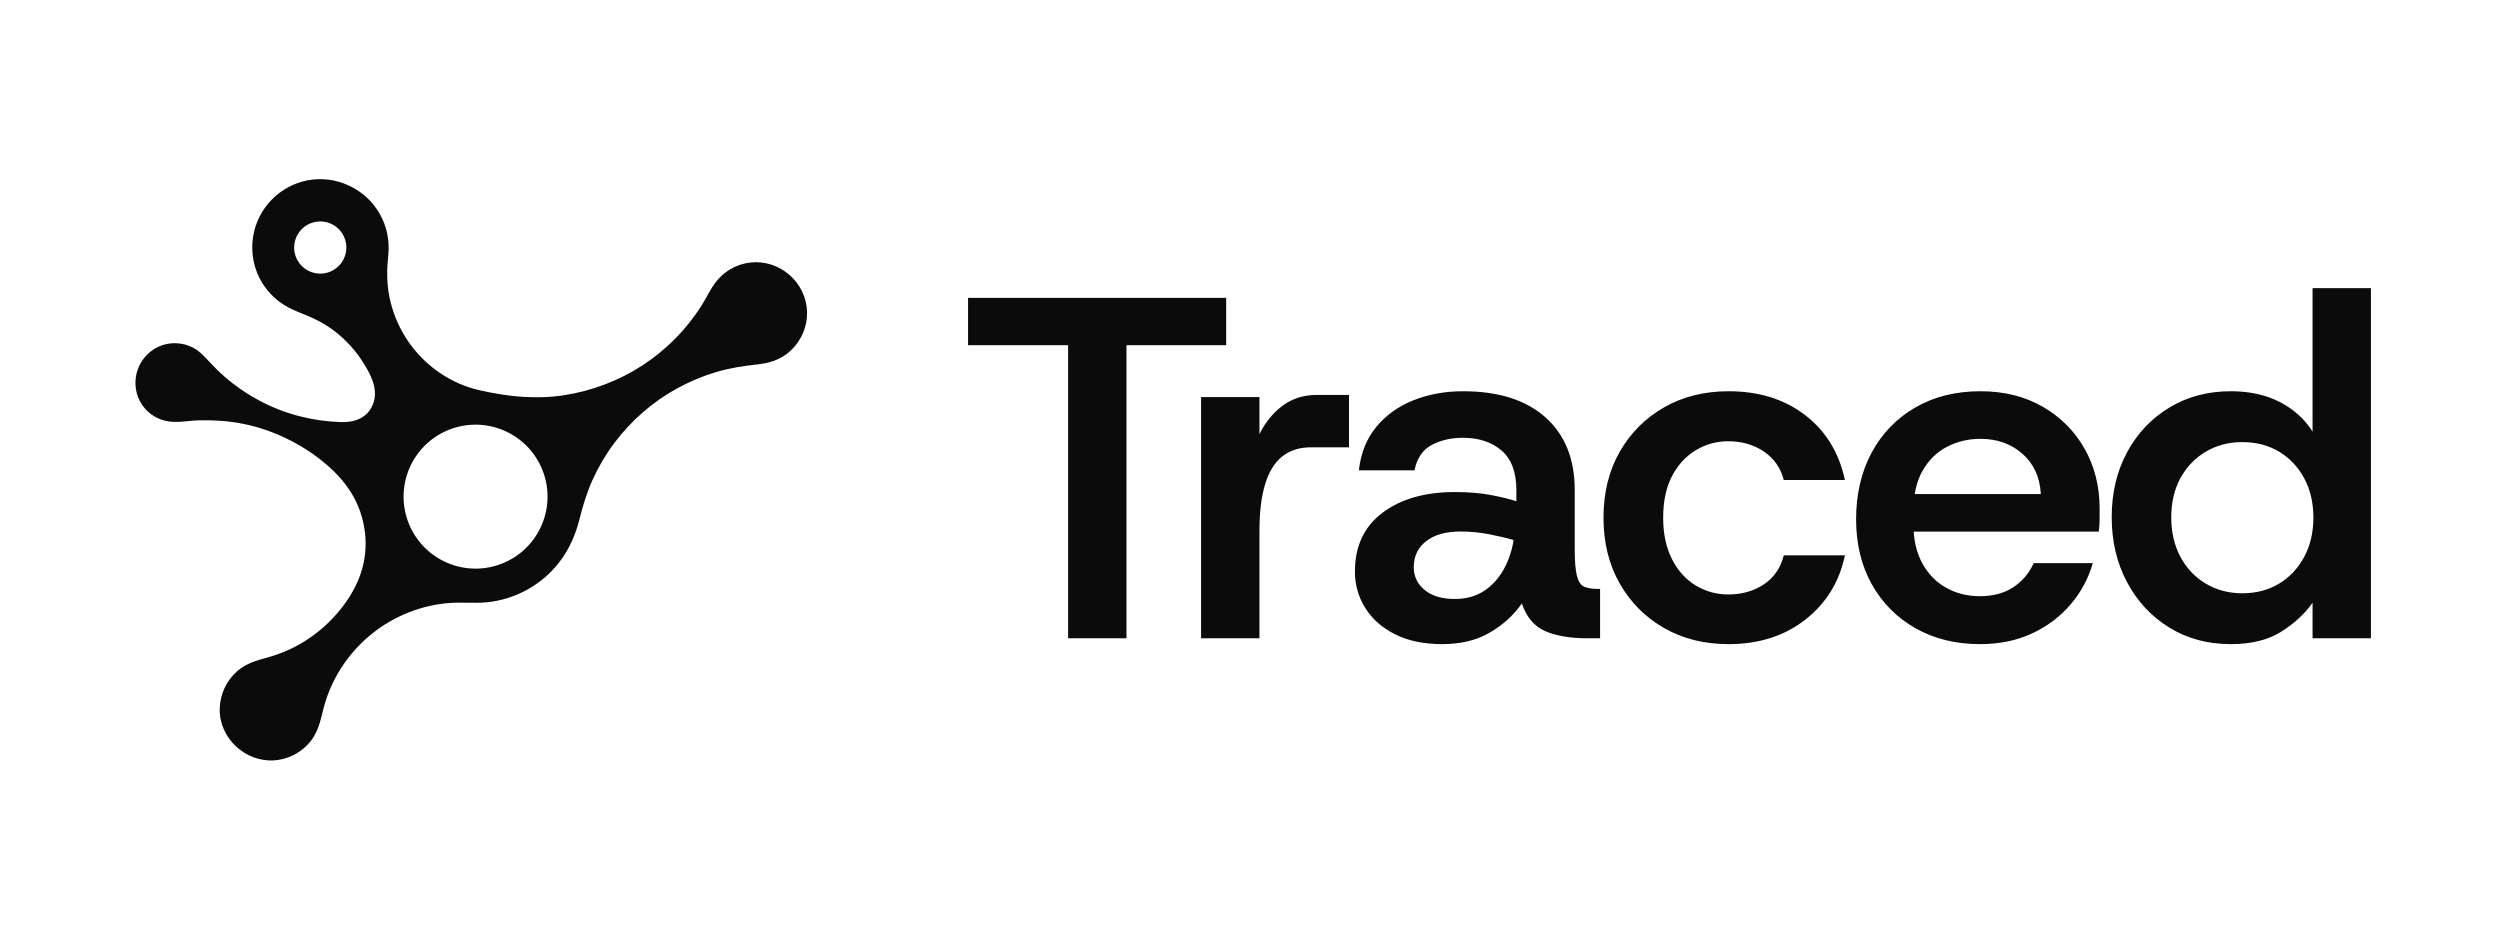
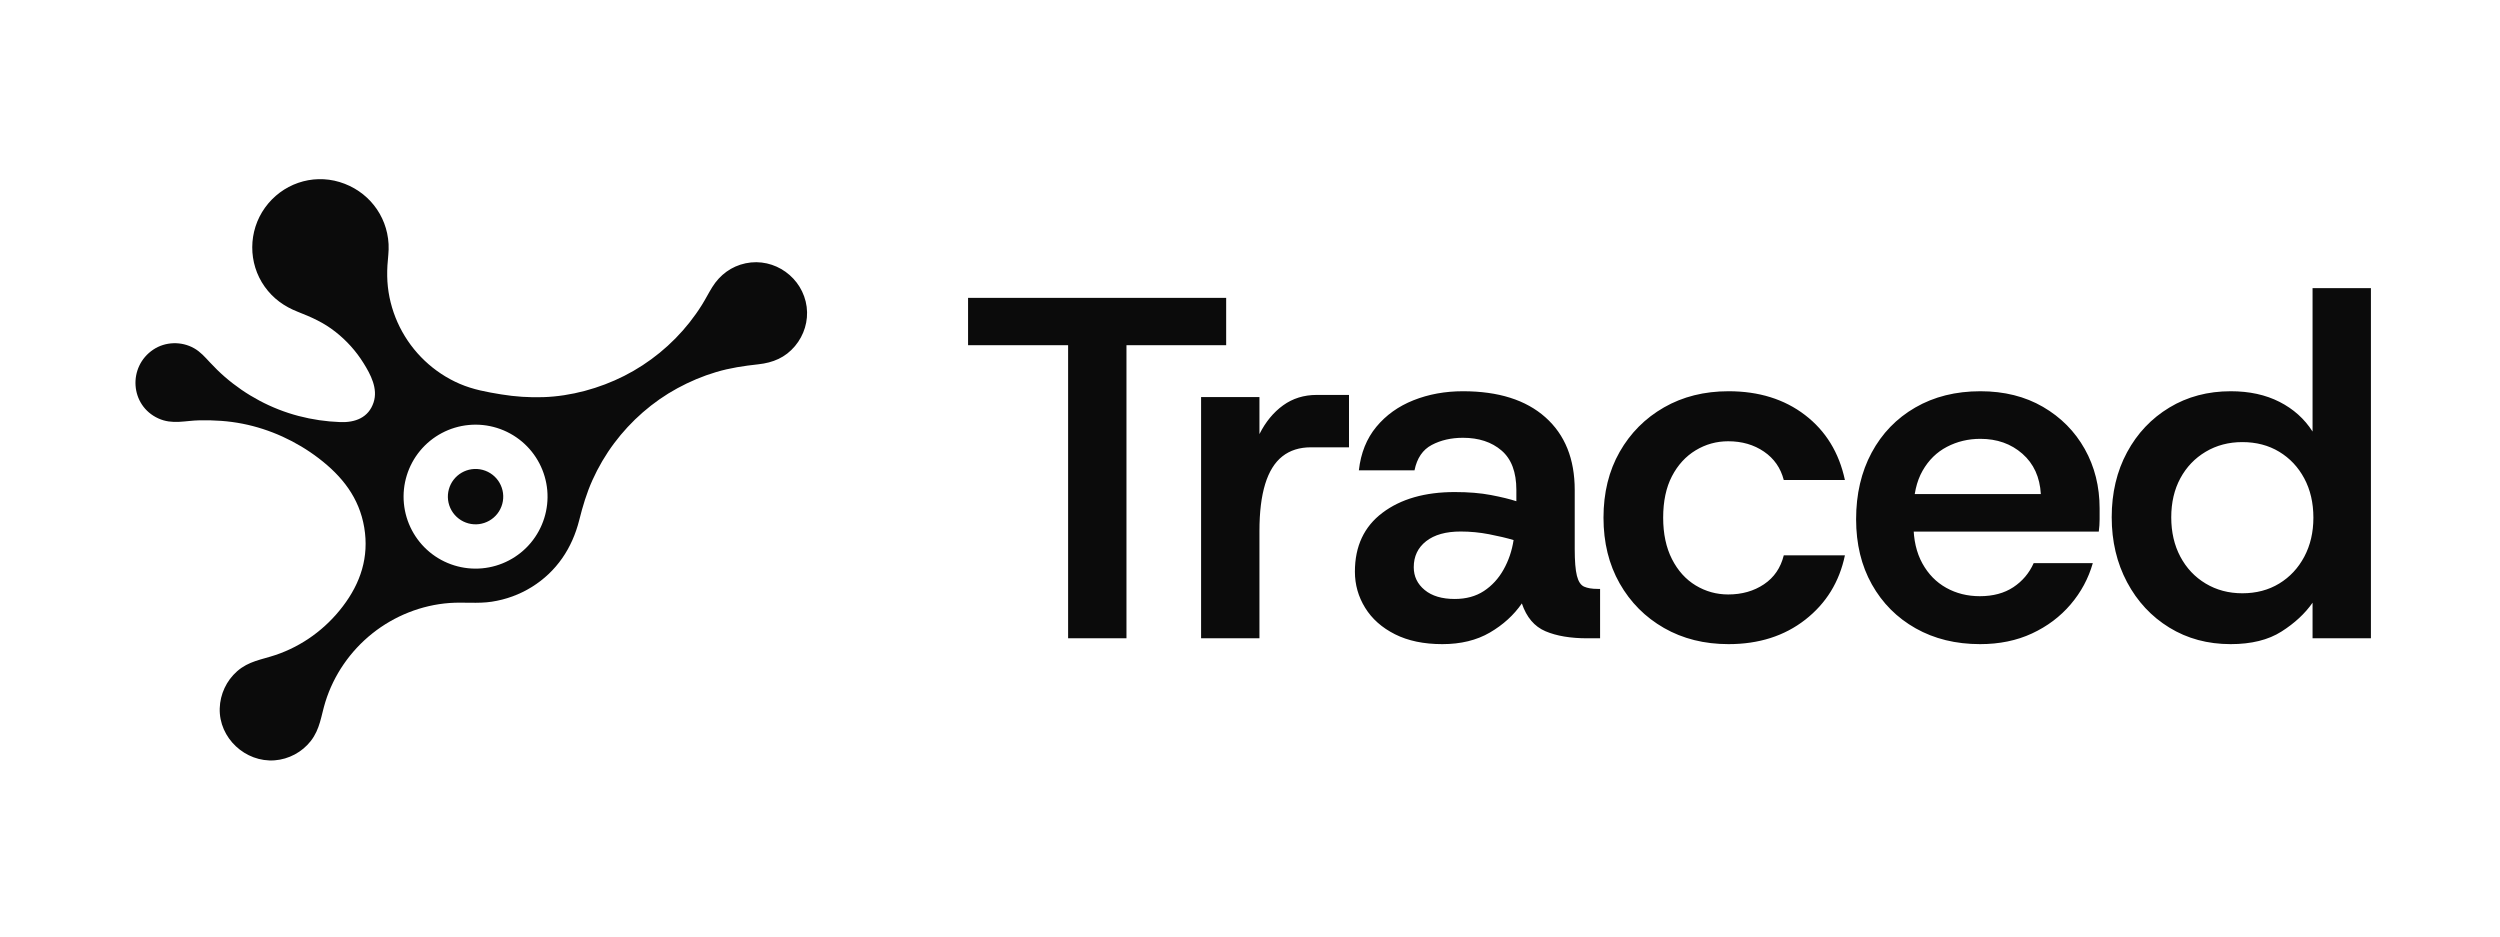
<svg xmlns="http://www.w3.org/2000/svg" width="470" height="176" viewBox="0 0 470 176">
  <g transform="translate(24 24)">
-     <path fill="#0B0B0B" fill-rule="evenodd" transform="translate(-8.881 -9.164) scale(0.28704)" d="M127.25 446.30C136.44 445.61 145.21 440.91 150.86 433.65C157.04 425.71 157.58 417.22 160.43 408.03C165.91 390.37 176.77 374.69 191.21 363.18C205.60 351.71 223.43 344.58 241.81 343.25C251.01 342.58 260.24 343.80 269.37 342.41C278.69 341.00 287.57 337.77 295.59 332.80C311.84 322.72 322.10 307.32 326.71 288.94C328.98 279.87 331.52 271.32 335.36 262.77C339.20 254.24 344.00 246.06 349.60 238.58C360.57 223.91 374.85 211.38 390.95 202.63C399.11 198.20 407.47 194.65 416.37 192.00C425.60 189.26 434.46 187.97 443.99 186.92C453.63 185.86 461.66 182.55 468.02 174.98C473.98 167.88 476.87 158.52 475.67 149.30C473.17 130.15 454.62 116.75 435.66 120.76C426.35 122.72 418.86 128.32 413.85 136.34C411.46 140.16 409.44 144.21 407.04 148.04C404.56 152.02 401.84 155.84 398.93 159.52C387.46 174.07 372.66 186.17 356.12 194.53C339.98 202.69 321.24 207.86 303.12 208.43C293.81 208.72 284.81 208.13 275.62 206.63C266.22 205.09 257.26 203.50 248.44 199.71C231.41 192.39 217.45 179.11 209.17 162.54C205.05 154.31 202.38 145.35 201.37 136.21C200.86 131.58 200.81 126.82 201.08 122.17C201.36 117.46 202.10 112.88 201.83 108.14C200.78 89.03 188.05 73.08 169.75 67.54C151.49 62.02 131.99 68.89 120.89 84.34C109.87 99.67 109.72 120.66 120.69 136.07C126.22 143.84 133.49 149.04 142.33 152.51C151.43 156.08 159.27 159.54 167.04 165.65C174.32 171.38 180.49 178.22 185.39 186.08C190.10 193.62 194.99 202.81 192.02 211.87C188.72 221.92 179.93 225.13 170.17 224.77C160.85 224.42 151.94 223.12 142.91 220.77C125.10 216.11 108.45 207.20 94.56 195.14C91.12 192.15 87.96 189.02 84.86 185.70C81.58 182.19 78.67 178.79 74.43 176.39C66.21 171.74 55.63 172.02 47.76 177.27C30.94 188.48 32.43 213.90 51.04 222.36C60.28 226.57 68.64 223.74 78.22 223.60C87.83 223.47 96.74 223.97 106.20 225.83C124.19 229.38 141.48 237.32 156.04 248.45C171.41 260.19 182.62 274.29 185.89 293.81C189.12 313.13 183.55 330.11 171.84 345.48C160.61 360.23 145.35 371.41 127.75 377.33C118.56 380.42 110.25 381.27 102.61 387.98C95.64 394.10 91.51 403.00 91.24 412.26C90.65 431.67 108.02 447.76 127.25 446.30ZM159.93 127.29C155.45 128.05 150.83 126.98 147.13 124.33C143.43 121.68 140.94 117.65 140.21 113.16C139.49 108.67 140.59 104.06 143.27 100.38C145.95 96.70 150.00 94.24 154.49 93.55C158.81 92.88 163.24 93.91 166.83 96.40C170.57 98.99 173.12 102.98 173.92 107.46C174.71 111.94 173.67 116.57 171.05 120.29C168.43 124.01 164.42 126.53 159.93 127.29ZM263.07 320.55C250.65 321.68 238.25 317.83 228.66 309.86C219.08 301.89 213.02 290.40 211.86 277.99C210.69 265.58 214.51 253.17 222.45 243.56C230.39 233.95 241.87 227.86 254.27 226.67C266.86 225.45 279.45 229.37 289.13 237.50C298.68 245.52 304.67 257.04 305.77 269.46C306.86 281.88 302.97 294.27 294.98 303.83C286.99 313.40 275.48 319.43 263.07 320.55Z" />
+     <path fill="#0B0B0B" fill-rule="evenodd" transform="translate(-8.881 -9.164) scale(0.28704)" d="M127.25 446.30C136.44 445.61 145.21 440.91 150.86 433.65C157.04 425.71 157.58 417.22 160.43 408.03C165.91 390.37 176.77 374.69 191.21 363.18C205.60 351.71 223.43 344.58 241.81 343.25C251.01 342.58 260.24 343.80 269.37 342.41C278.69 341.00 287.57 337.77 295.59 332.80C311.84 322.72 322.10 307.32 326.71 288.94C328.98 279.87 331.52 271.32 335.36 262.77C339.20 254.24 344.00 246.06 349.60 238.58C360.57 223.91 374.85 211.38 390.95 202.63C399.11 198.20 407.47 194.65 416.37 192.00C425.60 189.26 434.46 187.97 443.99 186.92C453.63 185.86 461.66 182.55 468.02 174.98C473.98 167.88 476.87 158.52 475.67 149.30C473.17 130.15 454.62 116.75 435.66 120.76C426.35 122.72 418.86 128.32 413.85 136.34C411.46 140.16 409.44 144.21 407.04 148.04C404.56 152.02 401.84 155.84 398.93 159.52C387.46 174.07 372.66 186.17 356.12 194.53C339.98 202.69 321.24 207.86 303.12 208.43C293.81 208.72 284.81 208.13 275.62 206.63C266.22 205.09 257.26 203.50 248.44 199.71C231.41 192.39 217.45 179.11 209.17 162.54C205.05 154.31 202.38 145.35 201.37 136.21C200.86 131.58 200.81 126.82 201.08 122.17C201.36 117.46 202.10 112.88 201.83 108.14C200.78 89.03 188.05 73.08 169.75 67.54C151.49 62.02 131.99 68.89 120.89 84.34C109.87 99.67 109.72 120.66 120.69 136.07C126.22 143.84 133.49 149.04 142.33 152.51C151.43 156.08 159.27 159.54 167.04 165.65C174.32 171.38 180.49 178.22 185.39 186.08C190.10 193.62 194.99 202.81 192.02 211.87C188.72 221.92 179.93 225.13 170.17 224.77C160.85 224.42 151.94 223.12 142.91 220.77C125.10 216.11 108.45 207.20 94.56 195.14C91.12 192.15 87.96 189.02 84.86 185.70C81.58 182.19 78.67 178.79 74.43 176.39C66.21 171.74 55.63 172.02 47.76 177.27C30.94 188.48 32.43 213.90 51.04 222.36C60.28 226.57 68.64 223.74 78.22 223.60C87.83 223.47 96.74 223.97 106.20 225.83C124.19 229.38 141.48 237.32 156.04 248.45C171.41 260.19 182.62 274.29 185.89 293.81C189.12 313.13 183.55 330.11 171.84 345.48C160.61 360.23 145.35 371.41 127.75 377.33C118.56 380.42 110.25 381.27 102.61 387.98C95.64 394.10 91.51 403.00 91.24 412.26C90.65 431.67 108.02 447.76 127.25 446.30ZM263.07 320.55C250.65 321.68 238.25 317.83 228.66 309.86C219.08 301.89 213.02 290.40 211.86 277.99C210.69 265.58 214.51 253.17 222.45 243.56C230.39 233.95 241.87 227.86 254.27 226.67C266.86 225.45 279.45 229.37 289.13 237.50C298.68 245.52 304.67 257.04 305.77 269.46C306.86 281.88 302.97 294.27 294.98 303.83C286.99 313.40 275.48 319.43 263.07 320.55ZM261.09 291.59C265.78 290.99 270.08 288.57 273.02 284.86C276.07 281.00 277.43 276.05 276.77 271.18C276.14 266.49 273.69 262.21 269.96 259.30C266.08 256.27 261.12 254.95 256.26 255.64C251.57 256.30 247.31 258.79 244.42 262.54C241.53 266.30 240.23 271.05 240.79 275.75C241.38 280.64 243.93 285.09 247.85 288.05C251.62 290.91 256.39 292.19 261.09 291.59Z" />
    <path fill="#0B0B0B" transform="translate(155.41 96.00) scale(0.9143)" d="M23.4 0.0V-60.271H2.829V-70.0H55.9V-60.271H35.4V0.0ZM50.743 0.0V-49.6H62.743V-41.986Q64.629 -45.743 67.6 -47.893Q70.571 -50.043 74.514 -50.043H81.157V-39.271H73.314Q69.814 -39.271 67.457 -37.414Q65.1 -35.557 63.921 -31.721Q62.743 -27.886 62.743 -22.057V0.0ZM100.343 1.2Q94.643 1.2 90.614 -0.829Q86.586 -2.857 84.479 -6.271Q82.371 -9.686 82.371 -13.7Q82.371 -21.543 88.036 -25.807Q93.7 -30.071 102.9 -30.071Q107.143 -30.071 110.35 -29.457Q113.557 -28.843 115.571 -28.186V-30.5Q115.571 -36 112.521 -38.614Q109.471 -41.229 104.586 -41.229Q100.957 -41.229 98.171 -39.757Q95.386 -38.286 94.629 -34.543H83.186Q83.786 -39.871 86.779 -43.486Q89.771 -47.1 94.429 -48.95Q99.086 -50.8 104.586 -50.8Q115.529 -50.8 121.55 -45.436Q127.571 -40.071 127.571 -30.5V-18.371Q127.571 -14.629 128.021 -12.85Q128.471 -11.071 129.514 -10.614Q130.557 -10.157 132.271 -10.157H132.786V0.0H130.143Q124.971 0.0 121.557 -1.45Q118.143 -2.9 116.7 -7.171Q114.214 -3.571 110.129 -1.186Q106.043 1.2 100.343 1.2ZM102.9 -8.086Q106.4 -8.086 108.893 -9.721Q111.386 -11.357 112.943 -14.136Q114.5 -16.914 115 -20.2Q112.886 -20.829 109.979 -21.393Q107.071 -21.957 104.114 -21.957Q99.557 -21.957 97.014 -19.964Q94.471 -17.971 94.471 -14.614Q94.471 -11.786 96.714 -9.936Q98.957 -8.086 102.9 -8.086ZM159.2 1.2Q151.729 1.2 145.929 -2.121Q140.129 -5.443 136.807 -11.293Q133.486 -17.143 133.486 -24.8Q133.486 -32.486 136.807 -38.321Q140.129 -44.157 145.929 -47.479Q151.729 -50.8 159.2 -50.8Q168.543 -50.8 174.929 -45.907Q181.314 -41.014 183.129 -32.543H170.557Q169.6 -36.257 166.486 -38.386Q163.371 -40.514 159.129 -40.514Q155.514 -40.514 152.443 -38.657Q149.371 -36.8 147.564 -33.329Q145.757 -29.857 145.757 -24.8Q145.757 -19.843 147.564 -16.286Q149.371 -12.729 152.443 -10.871Q155.514 -9.014 159.129 -9.014Q163.371 -9.014 166.486 -11.107Q169.6 -13.2 170.557 -17.057H183.129Q181.414 -8.857 174.979 -3.829Q168.543 1.2 159.2 1.2ZM210.929 1.2Q203.429 1.2 197.671 -2.05Q191.914 -5.3 188.671 -11.079Q185.429 -16.857 185.429 -24.471Q185.429 -32.229 188.621 -38.171Q191.814 -44.114 197.6 -47.457Q203.386 -50.8 210.986 -50.8Q218.329 -50.8 223.857 -47.586Q229.386 -44.371 232.443 -38.921Q235.5 -33.471 235.5 -26.686Q235.5 -25.686 235.5 -24.479Q235.5 -23.271 235.329 -21.943H194.114V-29.657H223.414Q223.114 -34.886 219.621 -37.95Q216.129 -41.014 210.971 -41.014Q207.257 -41.014 204.107 -39.371Q200.957 -37.729 199.093 -34.45Q197.229 -31.171 197.229 -26.186V-23.343Q197.229 -18.714 199.05 -15.407Q200.871 -12.1 203.964 -10.379Q207.057 -8.657 210.857 -8.657Q214.957 -8.657 217.757 -10.507Q220.557 -12.357 221.943 -15.457H234.1Q232.757 -10.743 229.536 -6.964Q226.314 -3.186 221.593 -0.993Q216.871 1.2 210.929 1.2ZM262.443 1.2Q255.371 1.2 249.836 -2.2Q244.3 -5.6 241.143 -11.536Q237.986 -17.471 237.986 -24.9Q237.986 -32.4 241.143 -38.25Q244.3 -44.1 249.85 -47.45Q255.4 -50.8 262.471 -50.8Q268.2 -50.8 272.493 -48.614Q276.786 -46.429 279.286 -42.514V-72.0H291.286V0.0H279.286V-7.314Q276.957 -3.971 272.893 -1.386Q268.829 1.2 262.443 1.2ZM264.843 -9.257Q269.143 -9.257 272.429 -11.257Q275.714 -13.257 277.586 -16.779Q279.457 -20.3 279.457 -24.8Q279.457 -29.371 277.586 -32.871Q275.714 -36.371 272.429 -38.357Q269.143 -40.343 264.843 -40.343Q260.643 -40.343 257.307 -38.357Q253.971 -36.371 252.1 -32.907Q250.229 -29.443 250.229 -24.871Q250.229 -20.3 252.1 -16.779Q253.971 -13.257 257.307 -11.257Q260.643 -9.257 264.843 -9.257Z" />
  </g>
</svg>
